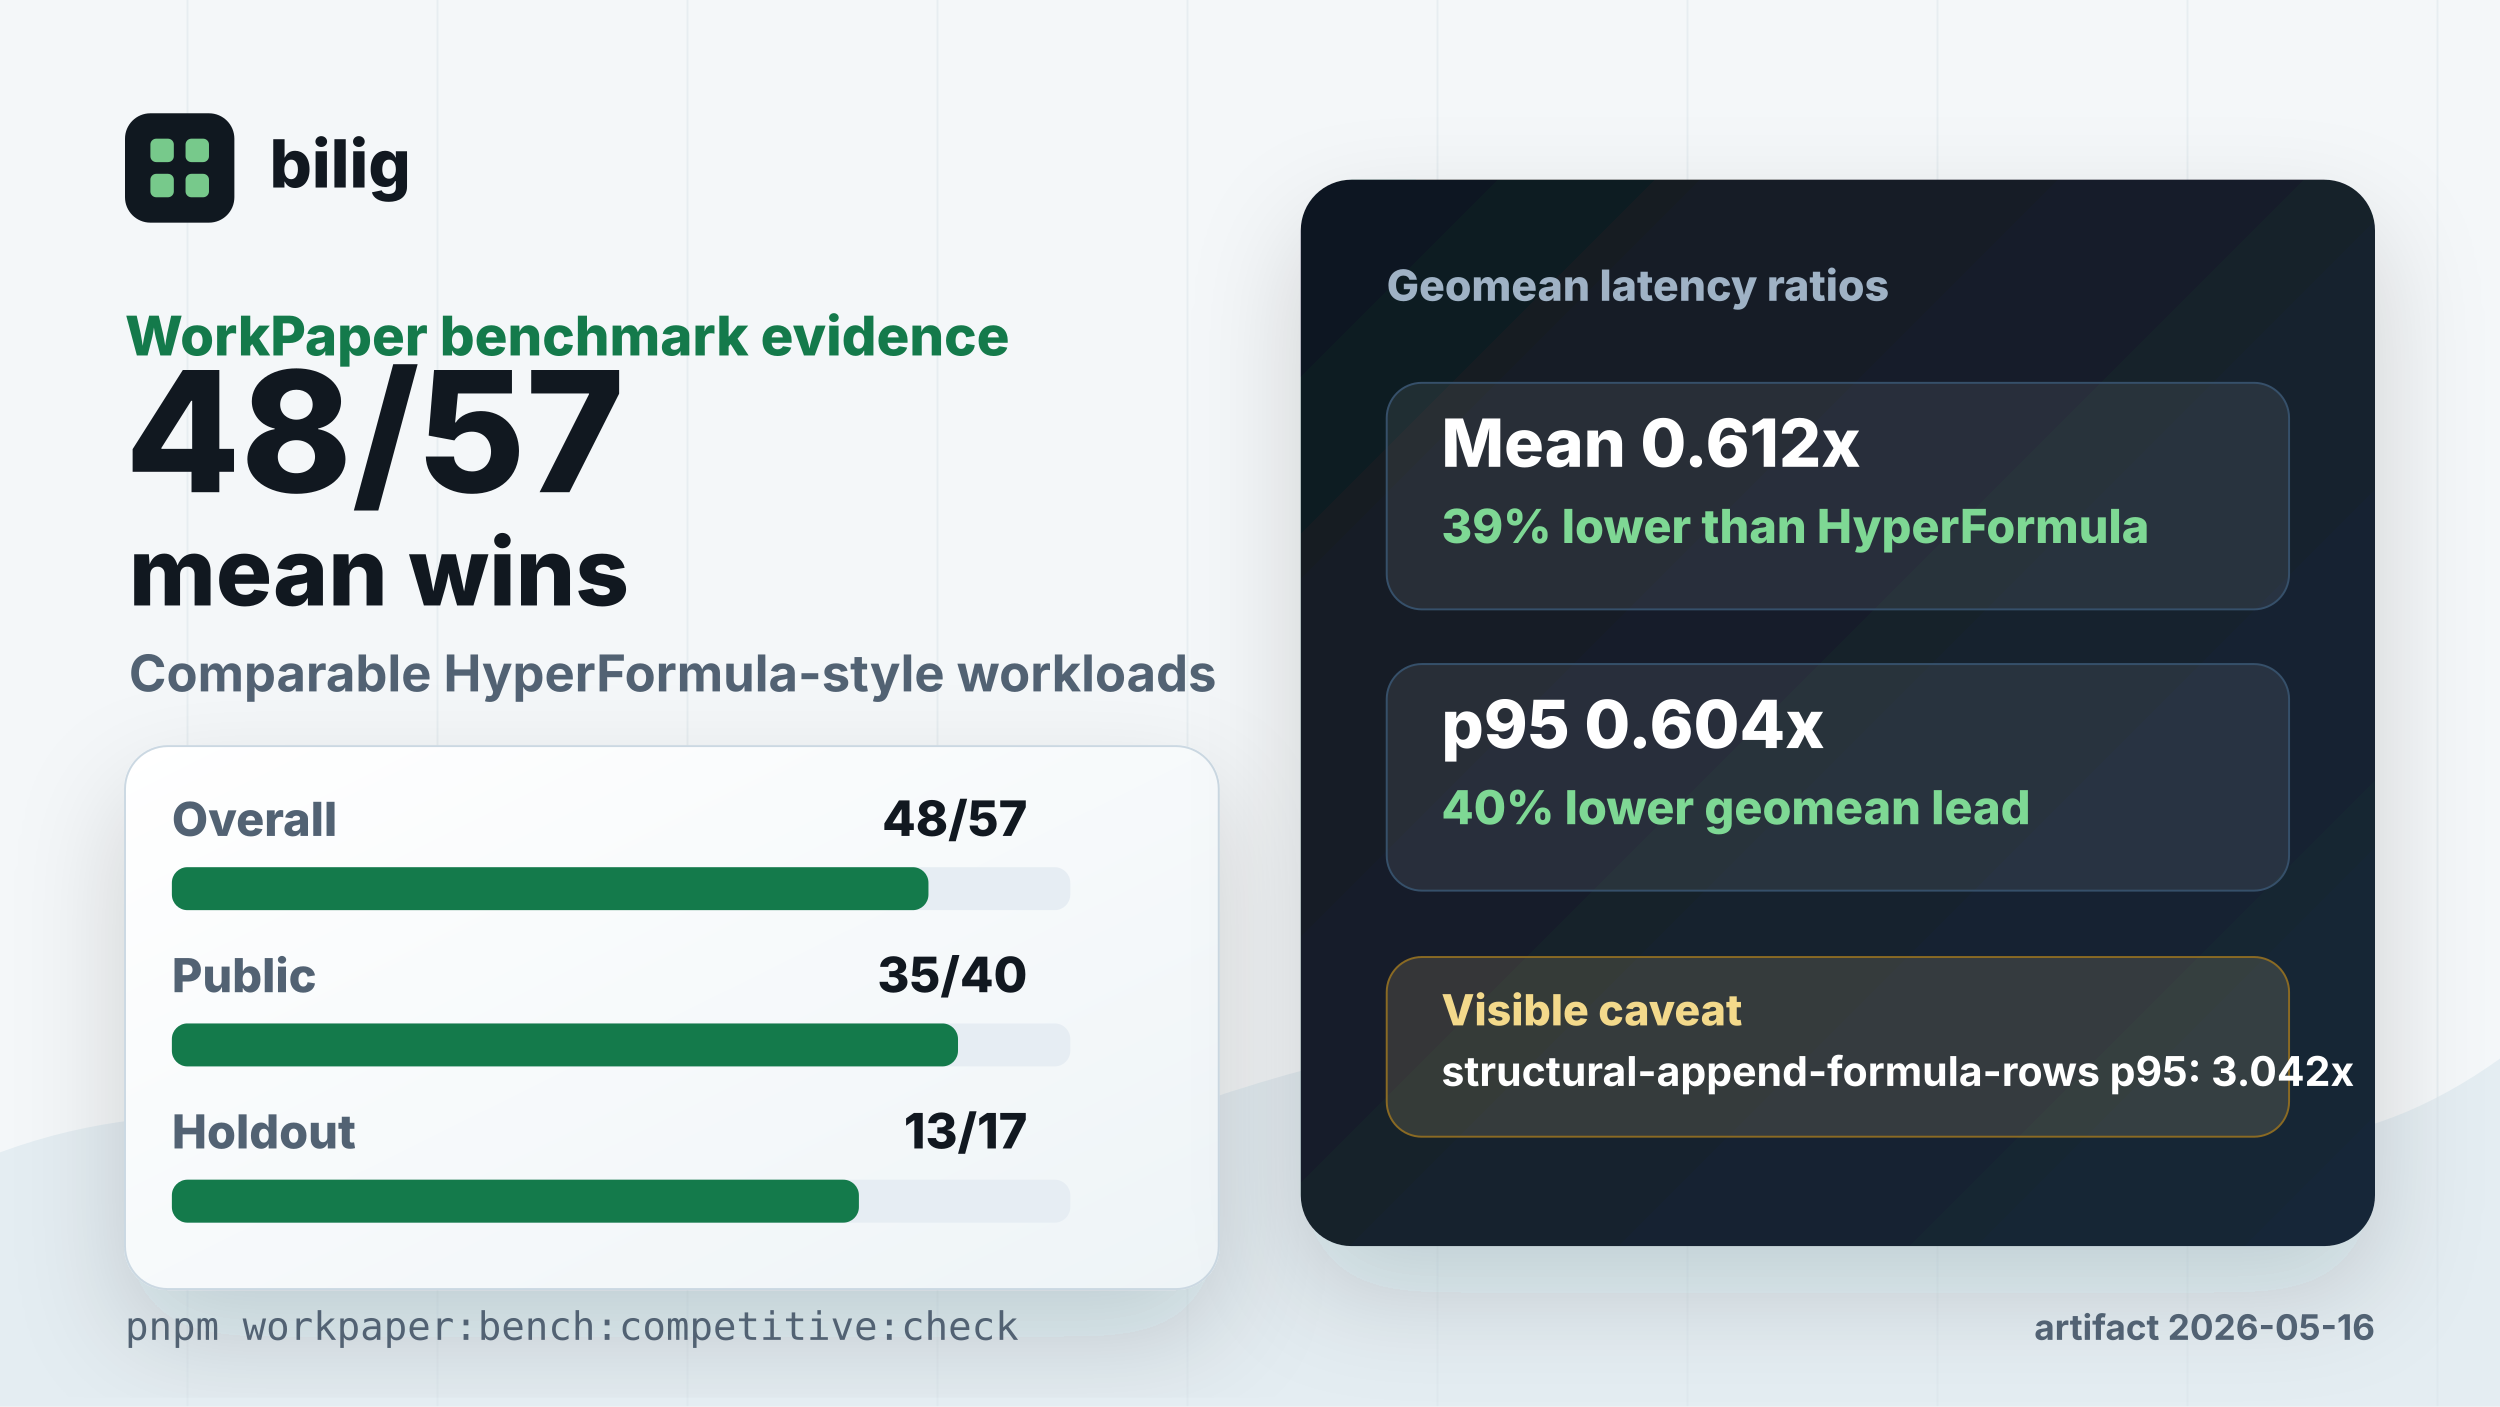
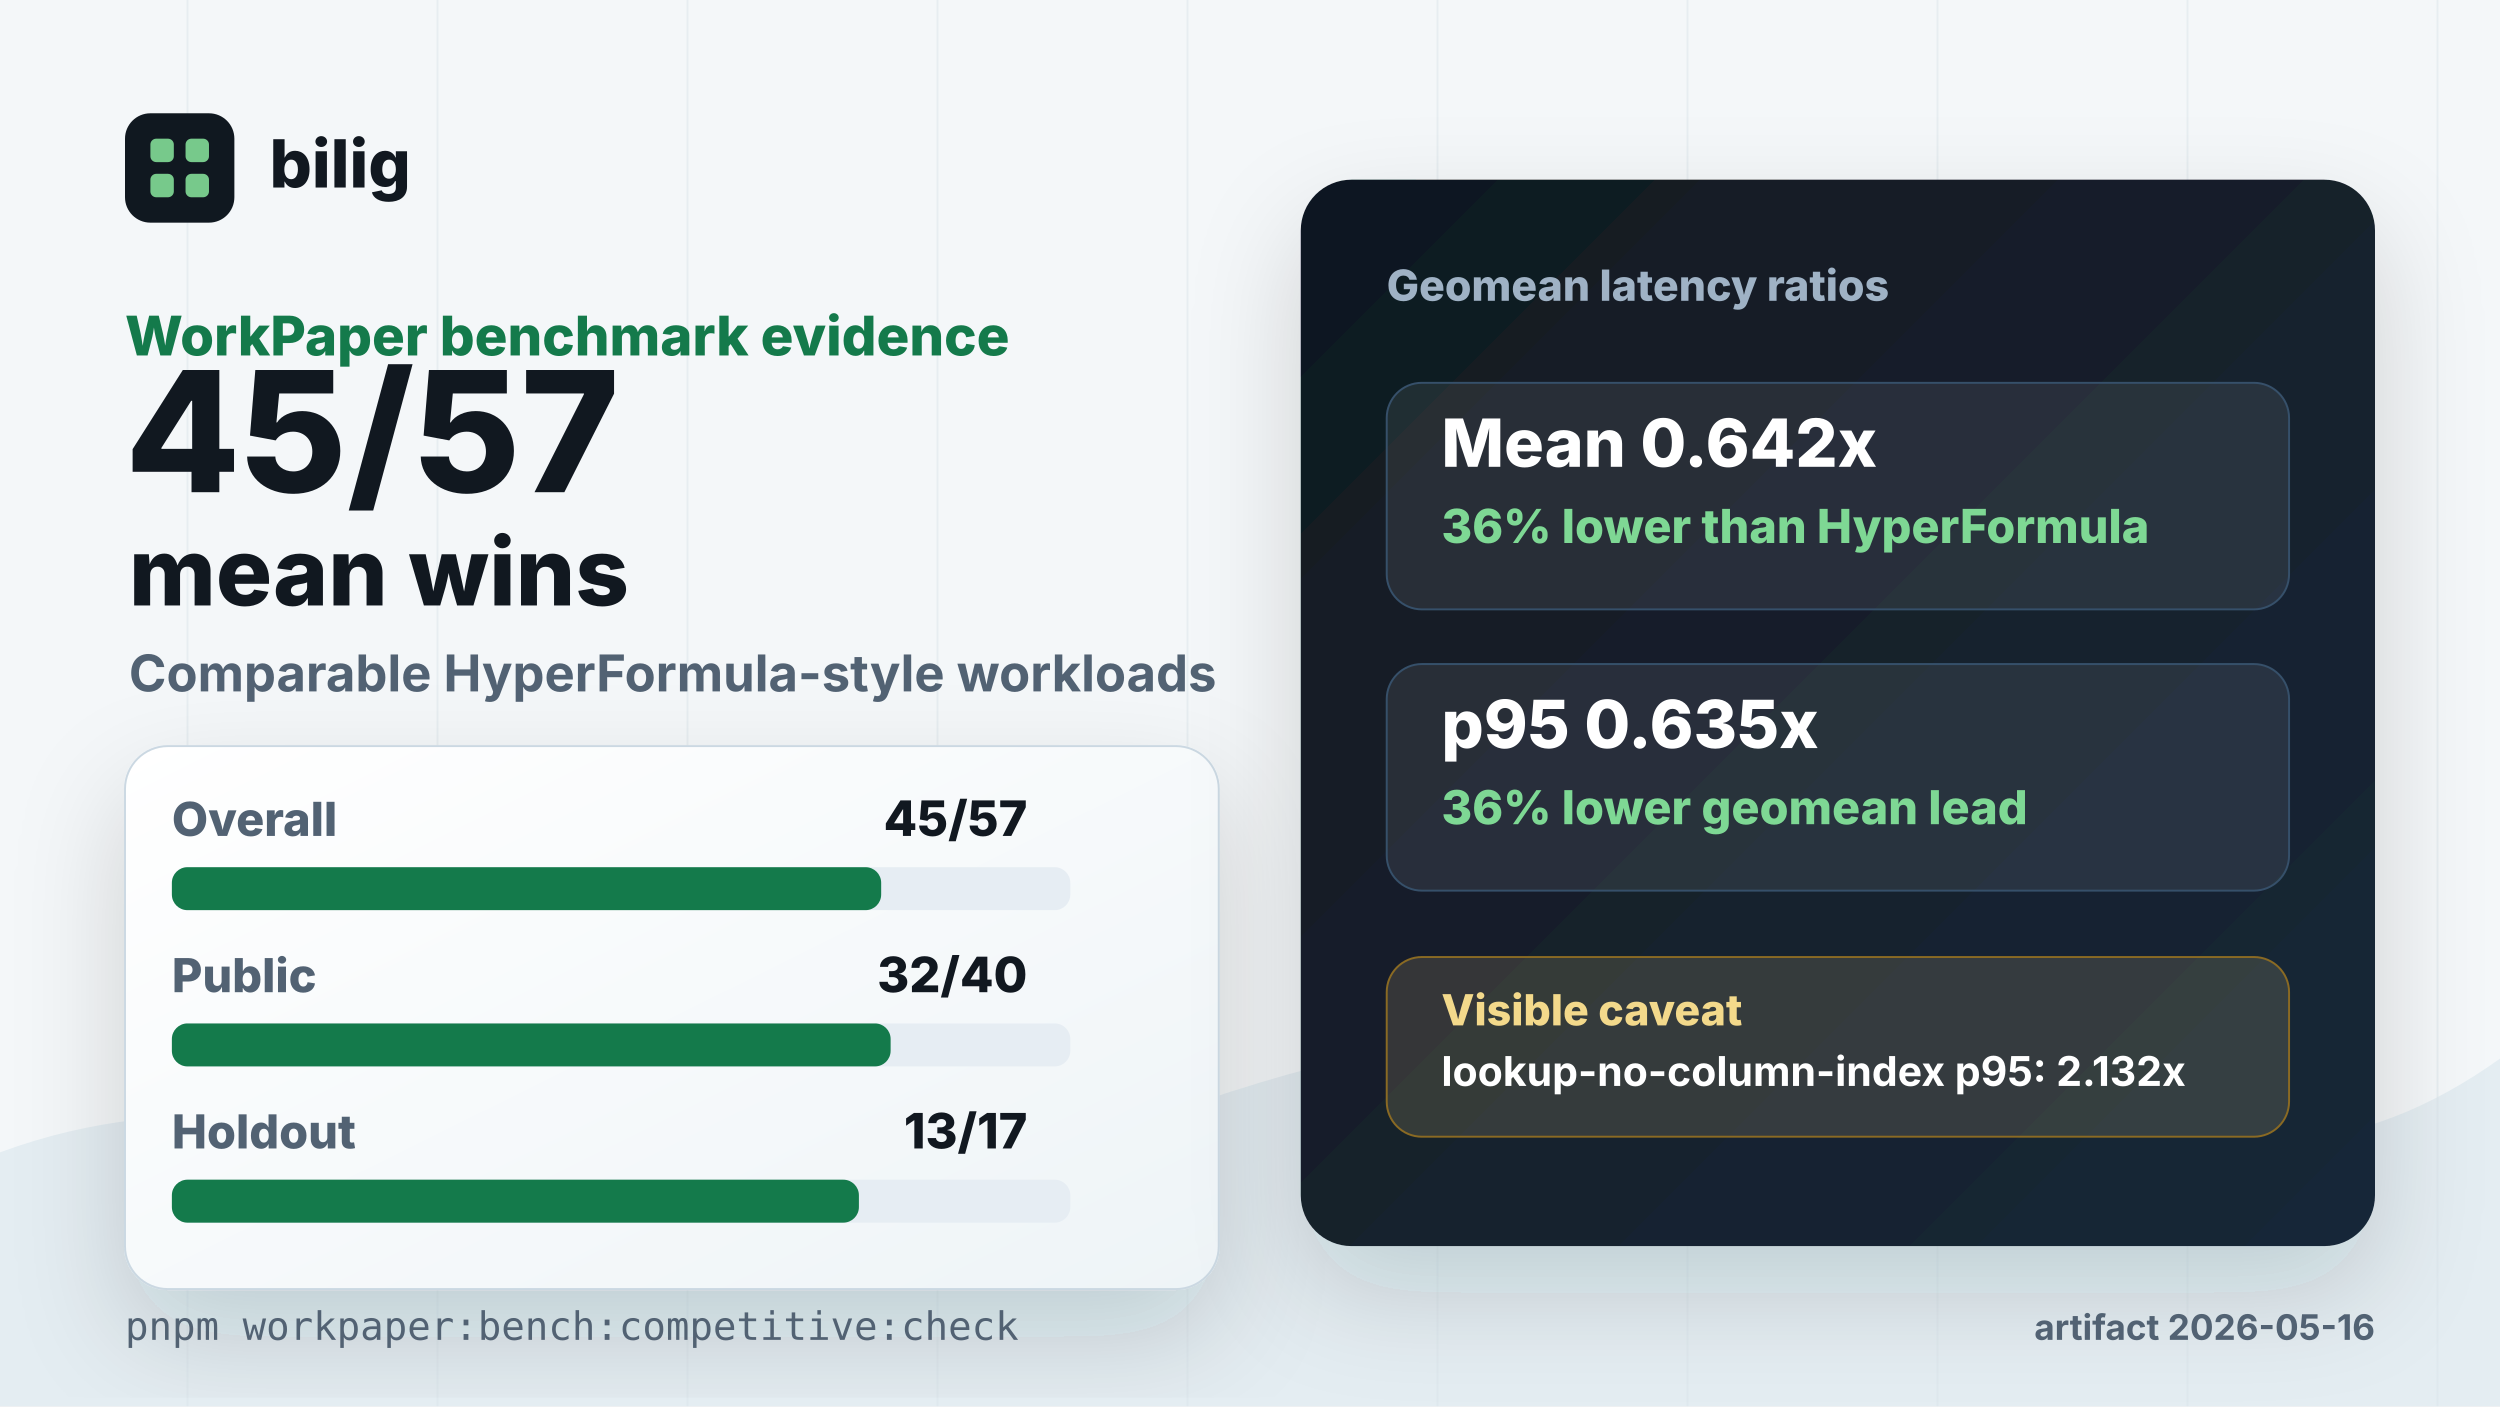
<svg xmlns="http://www.w3.org/2000/svg" width="1280" height="720" viewBox="0 0 1280 720">
  <defs>
    <linearGradient id="panel" x1="0" x2="1" y1="0" y2="1">
      <stop offset="0" stop-color="#ffffff" />
      <stop offset="1" stop-color="#eef4f7" />
    </linearGradient>
    <linearGradient id="dark" x1="0" x2="1" y1="0" y2="1">
      <stop offset="0" stop-color="#101820" />
      <stop offset="1" stop-color="#192838" />
    </linearGradient>
    <filter id="shadow" x="-20%" y="-20%" width="140%" height="140%">
      <feDropShadow dx="0" dy="24" stdDeviation="28" flood-color="#102033" flood-opacity="0.16" />
    </filter>
  </defs>
  <rect width="1280" height="720" fill="#f4f7f9" />
  <path d="M0 590 C190 520 340 674 520 600 C700 526 814 502 1000 560 C1135 602 1210 592 1280 542 L1280 720 L0 720 Z" fill="#e4edf2" />
  <g opacity="0.5" stroke="#d9e3ea" stroke-width="1">
    <path d="M96 0 V720" />
    <path d="M224 0 V720" />
    <path d="M352 0 V720" />
    <path d="M480 0 V720" />
    <path d="M608 0 V720" />
    <path d="M736 0 V720" />
    <path d="M864 0 V720" />
    <path d="M992 0 V720" />
    <path d="M1120 0 V720" />
    <path d="M1248 0 V720" />
  </g>
  <g transform="translate(64 58)">
    <rect x="0" y="0" width="56" height="56" rx="13" fill="#101820" />
    <rect x="13" y="13" width="12" height="12" rx="3" fill="#77c98b" />
    <rect x="31" y="13" width="12" height="12" rx="3" fill="#77c98b" />
    <rect x="13" y="31" width="12" height="12" rx="3" fill="#77c98b" />
    <rect x="31" y="31" width="12" height="12" rx="3" fill="#77c98b" />
    <text x="74" y="38" fill="#111820" font-family="Inter, Arial, Helvetica, sans-serif" font-size="34" font-weight="820">bilig</text>
  </g>
  <text x="64" y="182" fill="#147a4b" font-family="Inter, Arial, Helvetica, sans-serif" font-size="28" font-weight="820">WorkPaper benchmark evidence</text>
-   <text x="64" y="252" fill="#111820" font-family="Inter, Arial, Helvetica, sans-serif" font-size="86" font-weight="830" letter-spacing="0">48/57</text>
+   <text x="64" y="252" fill="#111820" font-family="Inter, Arial, Helvetica, sans-serif" font-size="86" font-weight="830" letter-spacing="0">45/57</text>
  <text x="66" y="310" fill="#111820" font-family="Inter, Arial, Helvetica, sans-serif" font-size="48" font-weight="800" letter-spacing="0">mean wins</text>
  <text x="66" y="354" fill="#526273" font-family="Inter, Arial, Helvetica, sans-serif" font-size="26" font-weight="650">Comparable HyperFormula-style workloads</text>
  <g filter="url(#shadow)">
    <rect x="64" y="382" width="560" height="278" rx="22" fill="url(#panel)" stroke="#cbd8e2" />
  </g>
  <g transform="translate(88 428)">
    <text x="0" y="0" fill="#526273" font-family="Inter, Arial, Helvetica, sans-serif" font-size="24" font-weight="760">Overall</text>
-     <text x="438" y="0" text-anchor="end" fill="#111820" font-family="Inter, Arial, Helvetica, sans-serif" font-size="25" font-weight="820">48/57</text>
+     <text x="438" y="0" text-anchor="end" fill="#111820" font-family="Inter, Arial, Helvetica, sans-serif" font-size="25" font-weight="820">45/57</text>
    <rect x="0" y="16" width="460" height="22" rx="8" fill="#e6edf3" />
-     <rect x="0" y="16" width="387.37" height="22" rx="8" fill="#147a4b" />
+     <rect x="0" y="16" width="363.16" height="22" rx="8" fill="#147a4b" />
  </g>
  <g transform="translate(88 508)">
    <text x="0" y="0" fill="#526273" font-family="Inter, Arial, Helvetica, sans-serif" font-size="24" font-weight="760">Public</text>
-     <text x="438" y="0" text-anchor="end" fill="#111820" font-family="Inter, Arial, Helvetica, sans-serif" font-size="25" font-weight="820">35/40</text>
+     <text x="438" y="0" text-anchor="end" fill="#111820" font-family="Inter, Arial, Helvetica, sans-serif" font-size="25" font-weight="820">32/40</text>
    <rect x="0" y="16" width="460" height="22" rx="8" fill="#e6edf3" />
-     <rect x="0" y="16" width="402.50" height="22" rx="8" fill="#147a4b" />
+     <rect x="0" y="16" width="368.00" height="22" rx="8" fill="#147a4b" />
  </g>
  <g transform="translate(88 588)">
    <text x="0" y="0" fill="#526273" font-family="Inter, Arial, Helvetica, sans-serif" font-size="24" font-weight="760">Holdout</text>
    <text x="438" y="0" text-anchor="end" fill="#111820" font-family="Inter, Arial, Helvetica, sans-serif" font-size="25" font-weight="820">13/17</text>
    <rect x="0" y="16" width="460" height="22" rx="8" fill="#e6edf3" />
    <rect x="0" y="16" width="351.76" height="22" rx="8" fill="#147a4b" />
  </g>
  <g filter="url(#shadow)">
    <rect x="666" y="92" width="550" height="546" rx="26" fill="url(#dark)" />
  </g>
  <text x="710" y="154" fill="#9fb2c5" font-family="Inter, Arial, Helvetica, sans-serif" font-size="22" font-weight="760">Geomean latency ratios</text>
  <g transform="translate(710 196)">
    <rect x="0" y="0" width="462" height="116" rx="18" fill="#ffffff" fill-opacity="0.08" stroke="#36506a" />
-     <text x="28" y="43" fill="#ffffff" font-family="Inter, Arial, Helvetica, sans-serif" font-size="34" font-weight="840">Mean 0.612x</text>
-     <text x="28" y="82" fill="#7ed894" font-family="Inter, Arial, Helvetica, sans-serif" font-size="24" font-weight="780">39% lower than HyperFormula</text>
+     <text x="28" y="43" fill="#ffffff" font-family="Inter, Arial, Helvetica, sans-serif" font-size="34" font-weight="840">Mean 0.642x</text>
+     <text x="28" y="82" fill="#7ed894" font-family="Inter, Arial, Helvetica, sans-serif" font-size="24" font-weight="780">36% lower than HyperFormula</text>
  </g>
  <g transform="translate(710 340)">
    <rect x="0" y="0" width="462" height="116" rx="18" fill="#ffffff" fill-opacity="0.08" stroke="#36506a" />
-     <text x="28" y="43" fill="#ffffff" font-family="Inter, Arial, Helvetica, sans-serif" font-size="34" font-weight="840">p95 0.604x</text>
-     <text x="28" y="82" fill="#7ed894" font-family="Inter, Arial, Helvetica, sans-serif" font-size="24" font-weight="780">40% lower geomean lead</text>
+     <text x="28" y="43" fill="#ffffff" font-family="Inter, Arial, Helvetica, sans-serif" font-size="34" font-weight="840">p95 0.635x</text>
+     <text x="28" y="82" fill="#7ed894" font-family="Inter, Arial, Helvetica, sans-serif" font-size="24" font-weight="780">36% lower geomean lead</text>
  </g>
  <g transform="translate(710 490)">
    <rect x="0" y="0" width="462" height="92" rx="18" fill="#f4d991" fill-opacity="0.14" stroke="#8a6a23" />
    <text x="28" y="35" fill="#f3d98b" font-family="Inter, Arial, Helvetica, sans-serif" font-size="22" font-weight="820">Visible caveat</text>
-     <text x="28" y="66" fill="#ffffff" font-family="Inter, Arial, Helvetica, sans-serif" font-size="21" font-weight="650">structural-append-formula-rows p95: 3.042x</text>
+     <text x="28" y="66" fill="#ffffff" font-family="Inter, Arial, Helvetica, sans-serif" font-size="21" font-weight="650">lookup-no-column-index p95: 2.132x</text>
  </g>
  <text x="64" y="686" fill="#526273" font-family="SFMono-Regular, Menlo, Consolas, monospace" font-size="20">pnpm workpaper:bench:competitive:check</text>
  <text x="1216" y="686" text-anchor="end" fill="#526273" font-family="Inter, Arial, Helvetica, sans-serif" font-size="18" font-weight="650">artifact 2026-05-16</text>
</svg>
